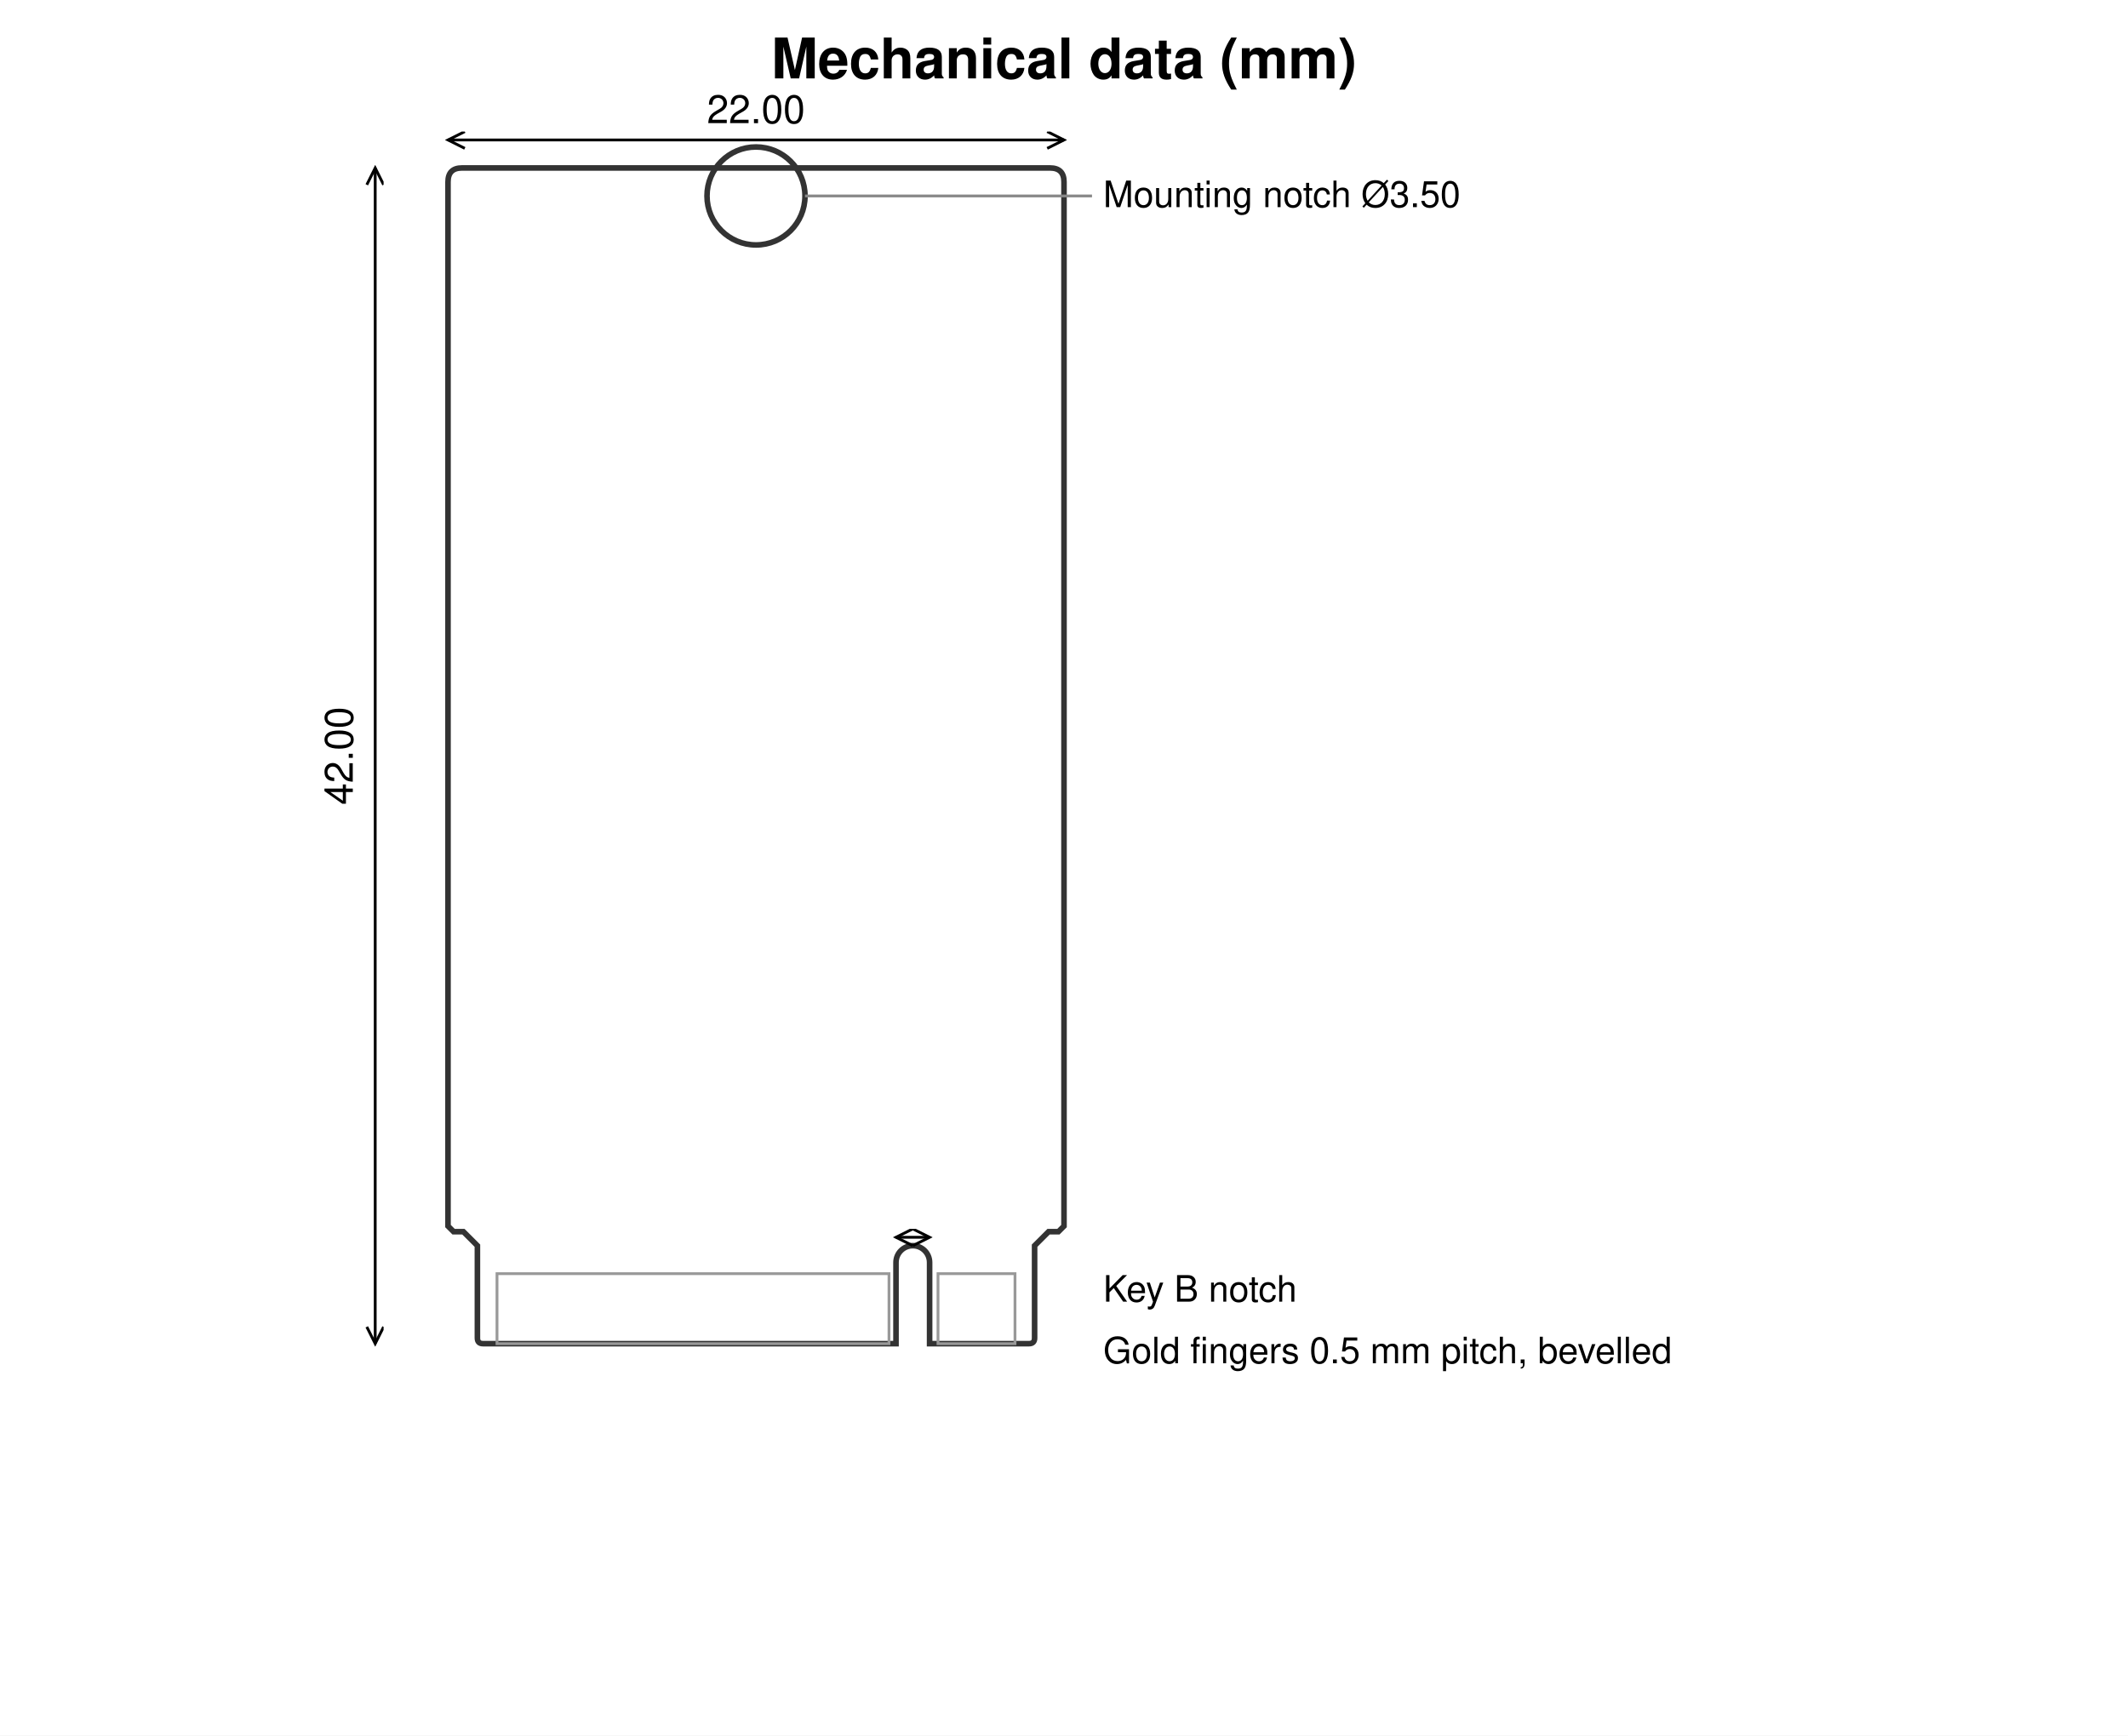
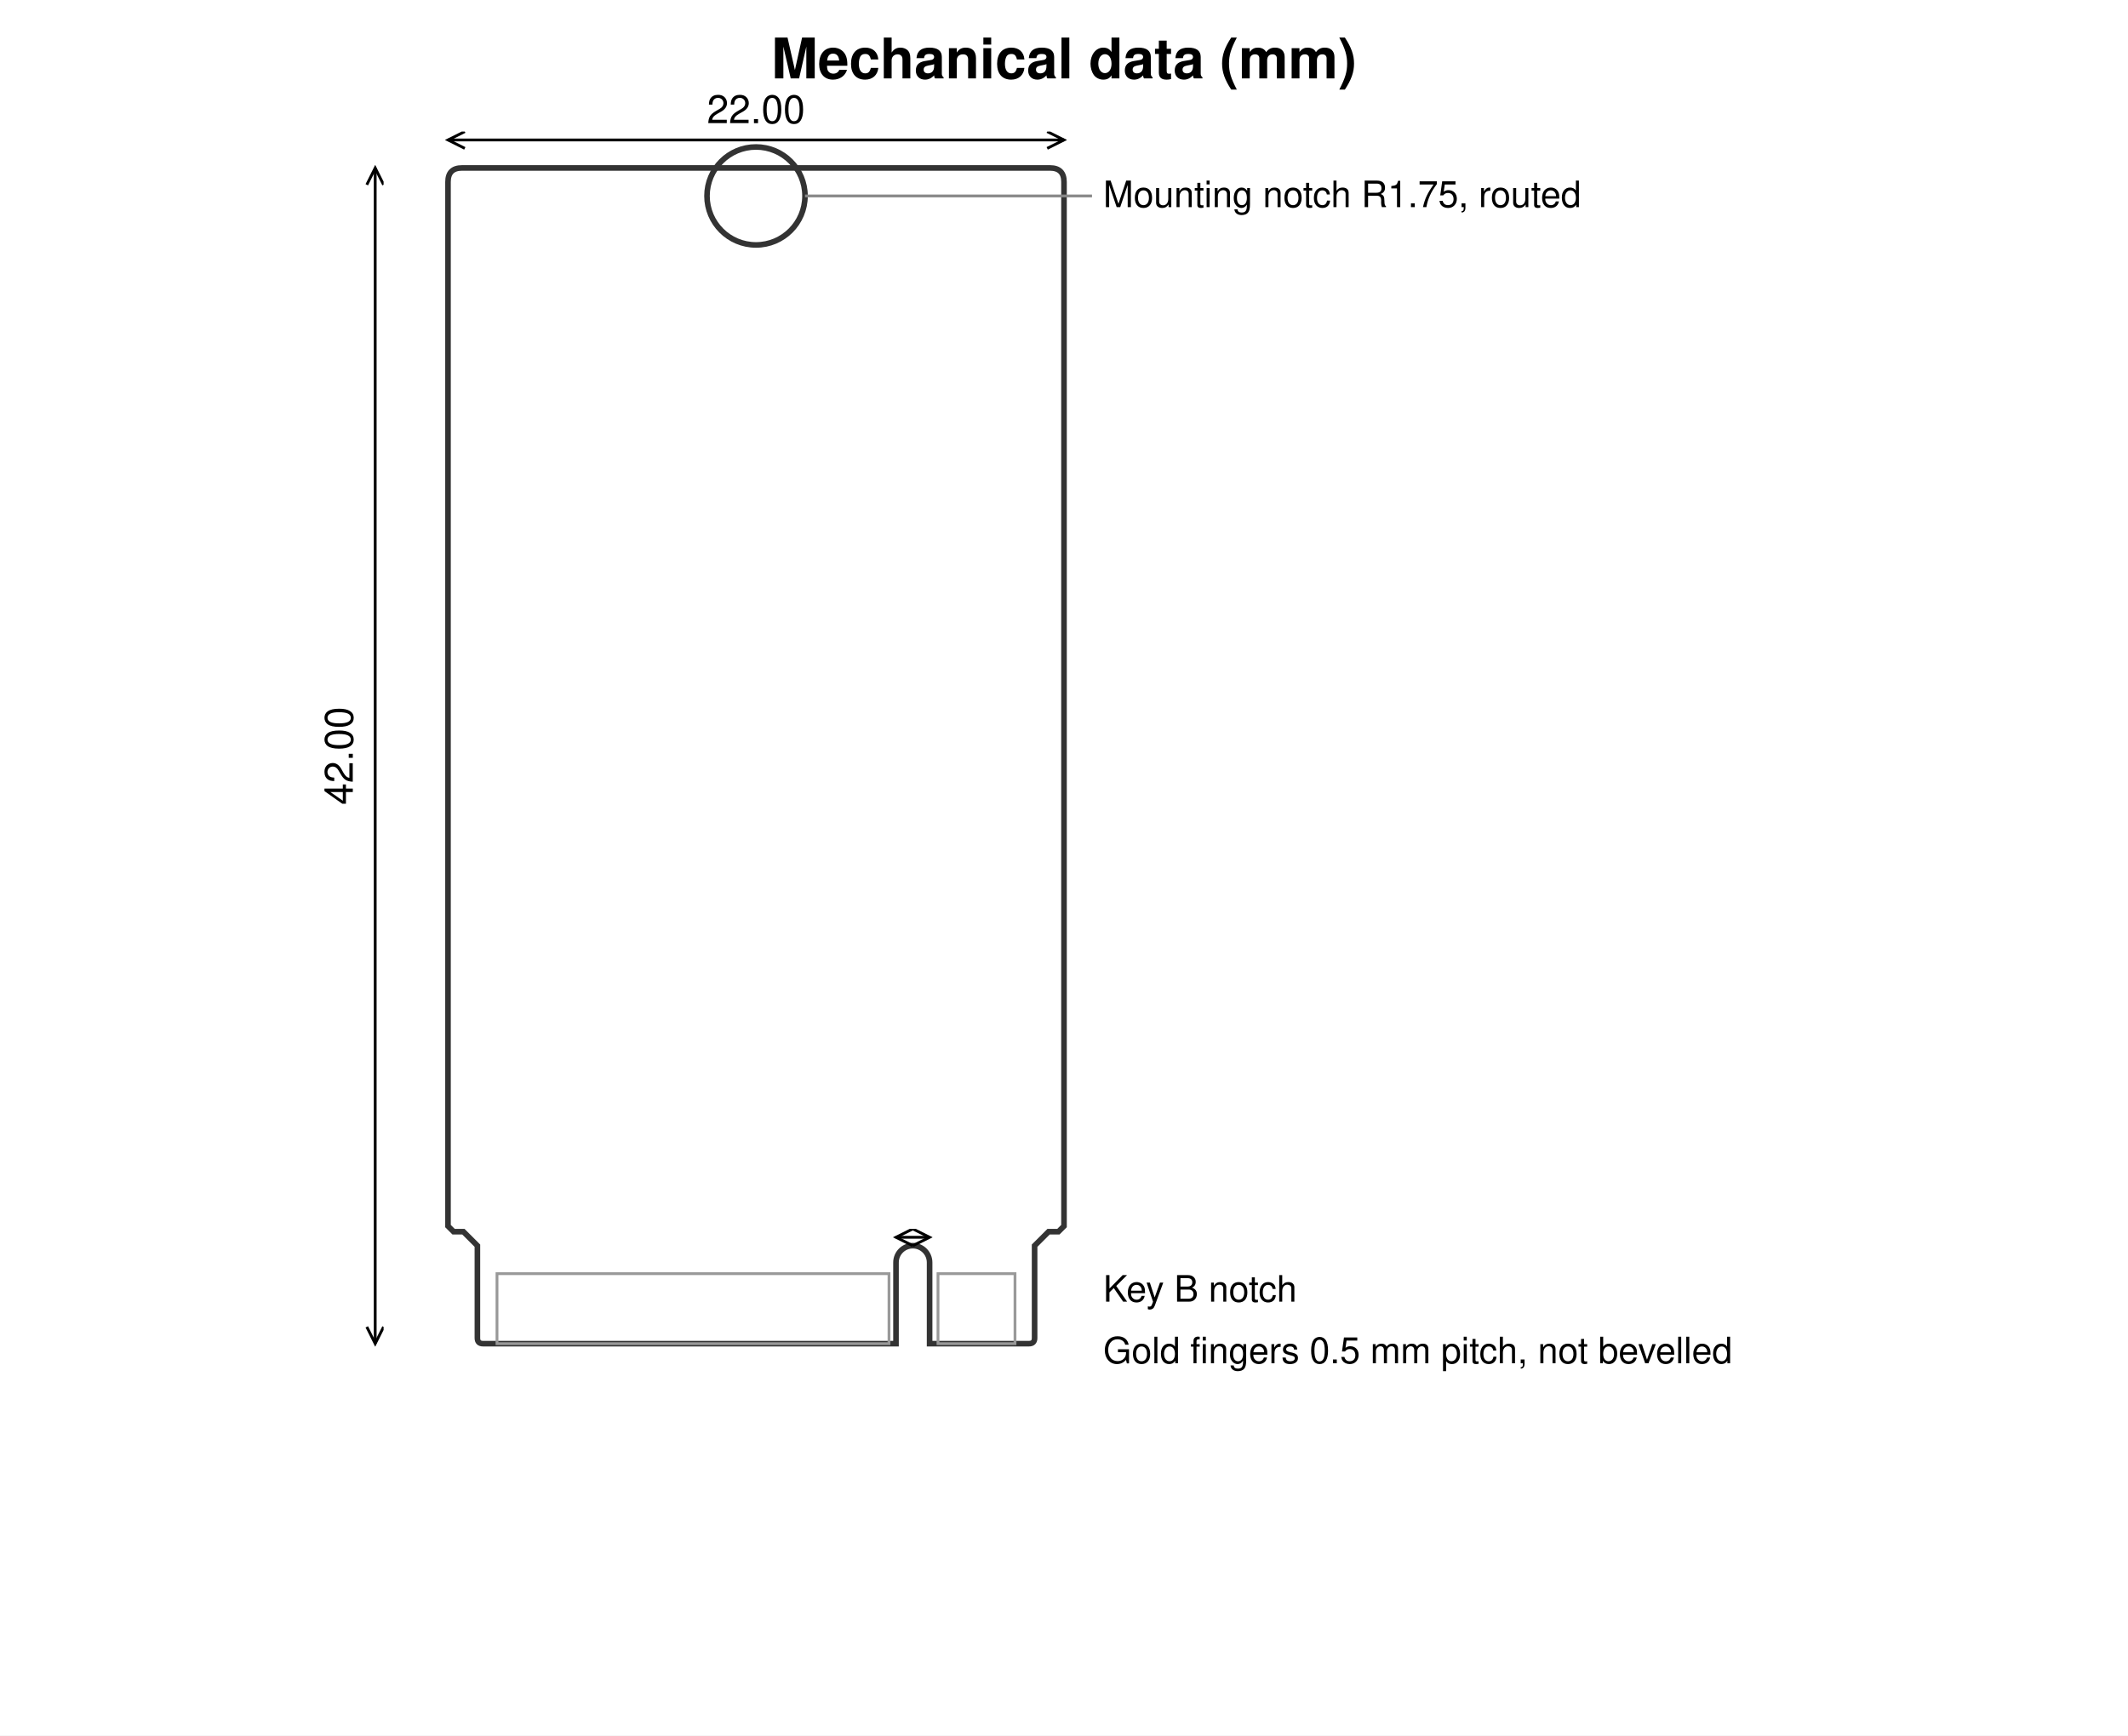
<svg xmlns="http://www.w3.org/2000/svg" width="760" height="620" viewBox="0 0 760 620" font-family="Helvetica,Arial,sans-serif">
  <rect width="760" height="620" fill="white" />
  <text x="380.0" y="28" text-anchor="middle" font-size="20" font-weight="bold">Mechanical data (mm)</text>
  <defs>
    <marker id="a" markerWidth="8" markerHeight="8" refX="1" refY="3" orient="auto">
      <path d="M7,0 L1,3 L7,6" fill="none" stroke="black" />
    </marker>
    <marker id="b" markerWidth="8" markerHeight="8" refX="7" refY="3" orient="auto">
      <path d="M1,0 L7,3 L1,6" fill="none" stroke="black" />
    </marker>
  </defs>
  <g transform="translate(160.0,60)">
    <path d="M 5.0,0.0 L 215.0,0.0 Q 220.0,0.0 220.0,5.0 L 220.0,378.0 L 218.0,380.0 L 214.5,380.0 L 209.5,385.0 L 209.5,418.0 Q 209.5,420.0 207.5,420.0 L 172.0,420.0 L 172.0,391.0 A 6.0 6.0 0 0 0 160.0,391.0 L 160.0,420.0 L 12.5,420.0 Q 10.5,420.0 10.5,418.0 L 10.5,385.0 L 5.5,380.0 L 2.0,380.0 L 0.0,378.0 L 0.0,5.0 Q 0.0,0.0 5.0,0.0 Z" fill="none" stroke="#333" stroke-width="2" />
    <circle cx="110.0" cy="10.0" r="17.5" fill="none" stroke="#333" stroke-width="2" />
    <rect x="17.5" y="395.0" width="140.0" height="25.0" fill="none" stroke="#999" stroke-width="1" />
    <rect x="175.0" y="395.0" width="27.5" height="25.0" fill="none" stroke="#999" stroke-width="1" />
  </g>
  <line x1="160.0" y1="50" x2="380.0" y2="50" stroke="#000" stroke-width="1" marker-start="url(#a)" marker-end="url(#b)" />
  <text x="270.0" y="44" text-anchor="middle" font-size="14">22.00</text>
  <line x1="134.0" y1="60" x2="134.0" y2="480.0" stroke="#000" stroke-width="1" marker-start="url(#a)" marker-end="url(#b)" />
  <text x="126.0" y="270.0" text-anchor="middle" font-size="14" transform="rotate(-90 126.0 270.0)">42.00</text>
  <line x1="320.0" y1="442.0" x2="332.0" y2="442.0" stroke="#000" stroke-width="1" marker-start="url(#a)" marker-end="url(#b)" />
  <text x="326.0" y="436.0" text-anchor="middle" font-size="14" />
  <text x="394.0" y="465.0" font-size="13">Key B notch</text>
-   <text x="394.0" y="74.0" font-size="13">Mounting notch Ø3.50</text>
+   <text x="394.0" y="74.0" font-size="13">Mounting notch R1.75, routed</text>
  <line x1="287.5" y1="70.0" x2="390.0" y2="70.0" stroke="#888" stroke-width="1" />
-   <text x="394.0" y="487.0" font-size="13">Gold fingers 0.5 mm pitch, bevelled</text>
+   <text x="394.0" y="487.0" font-size="13">Gold fingers 0.5 mm pitch, not bevelled</text>
</svg>
